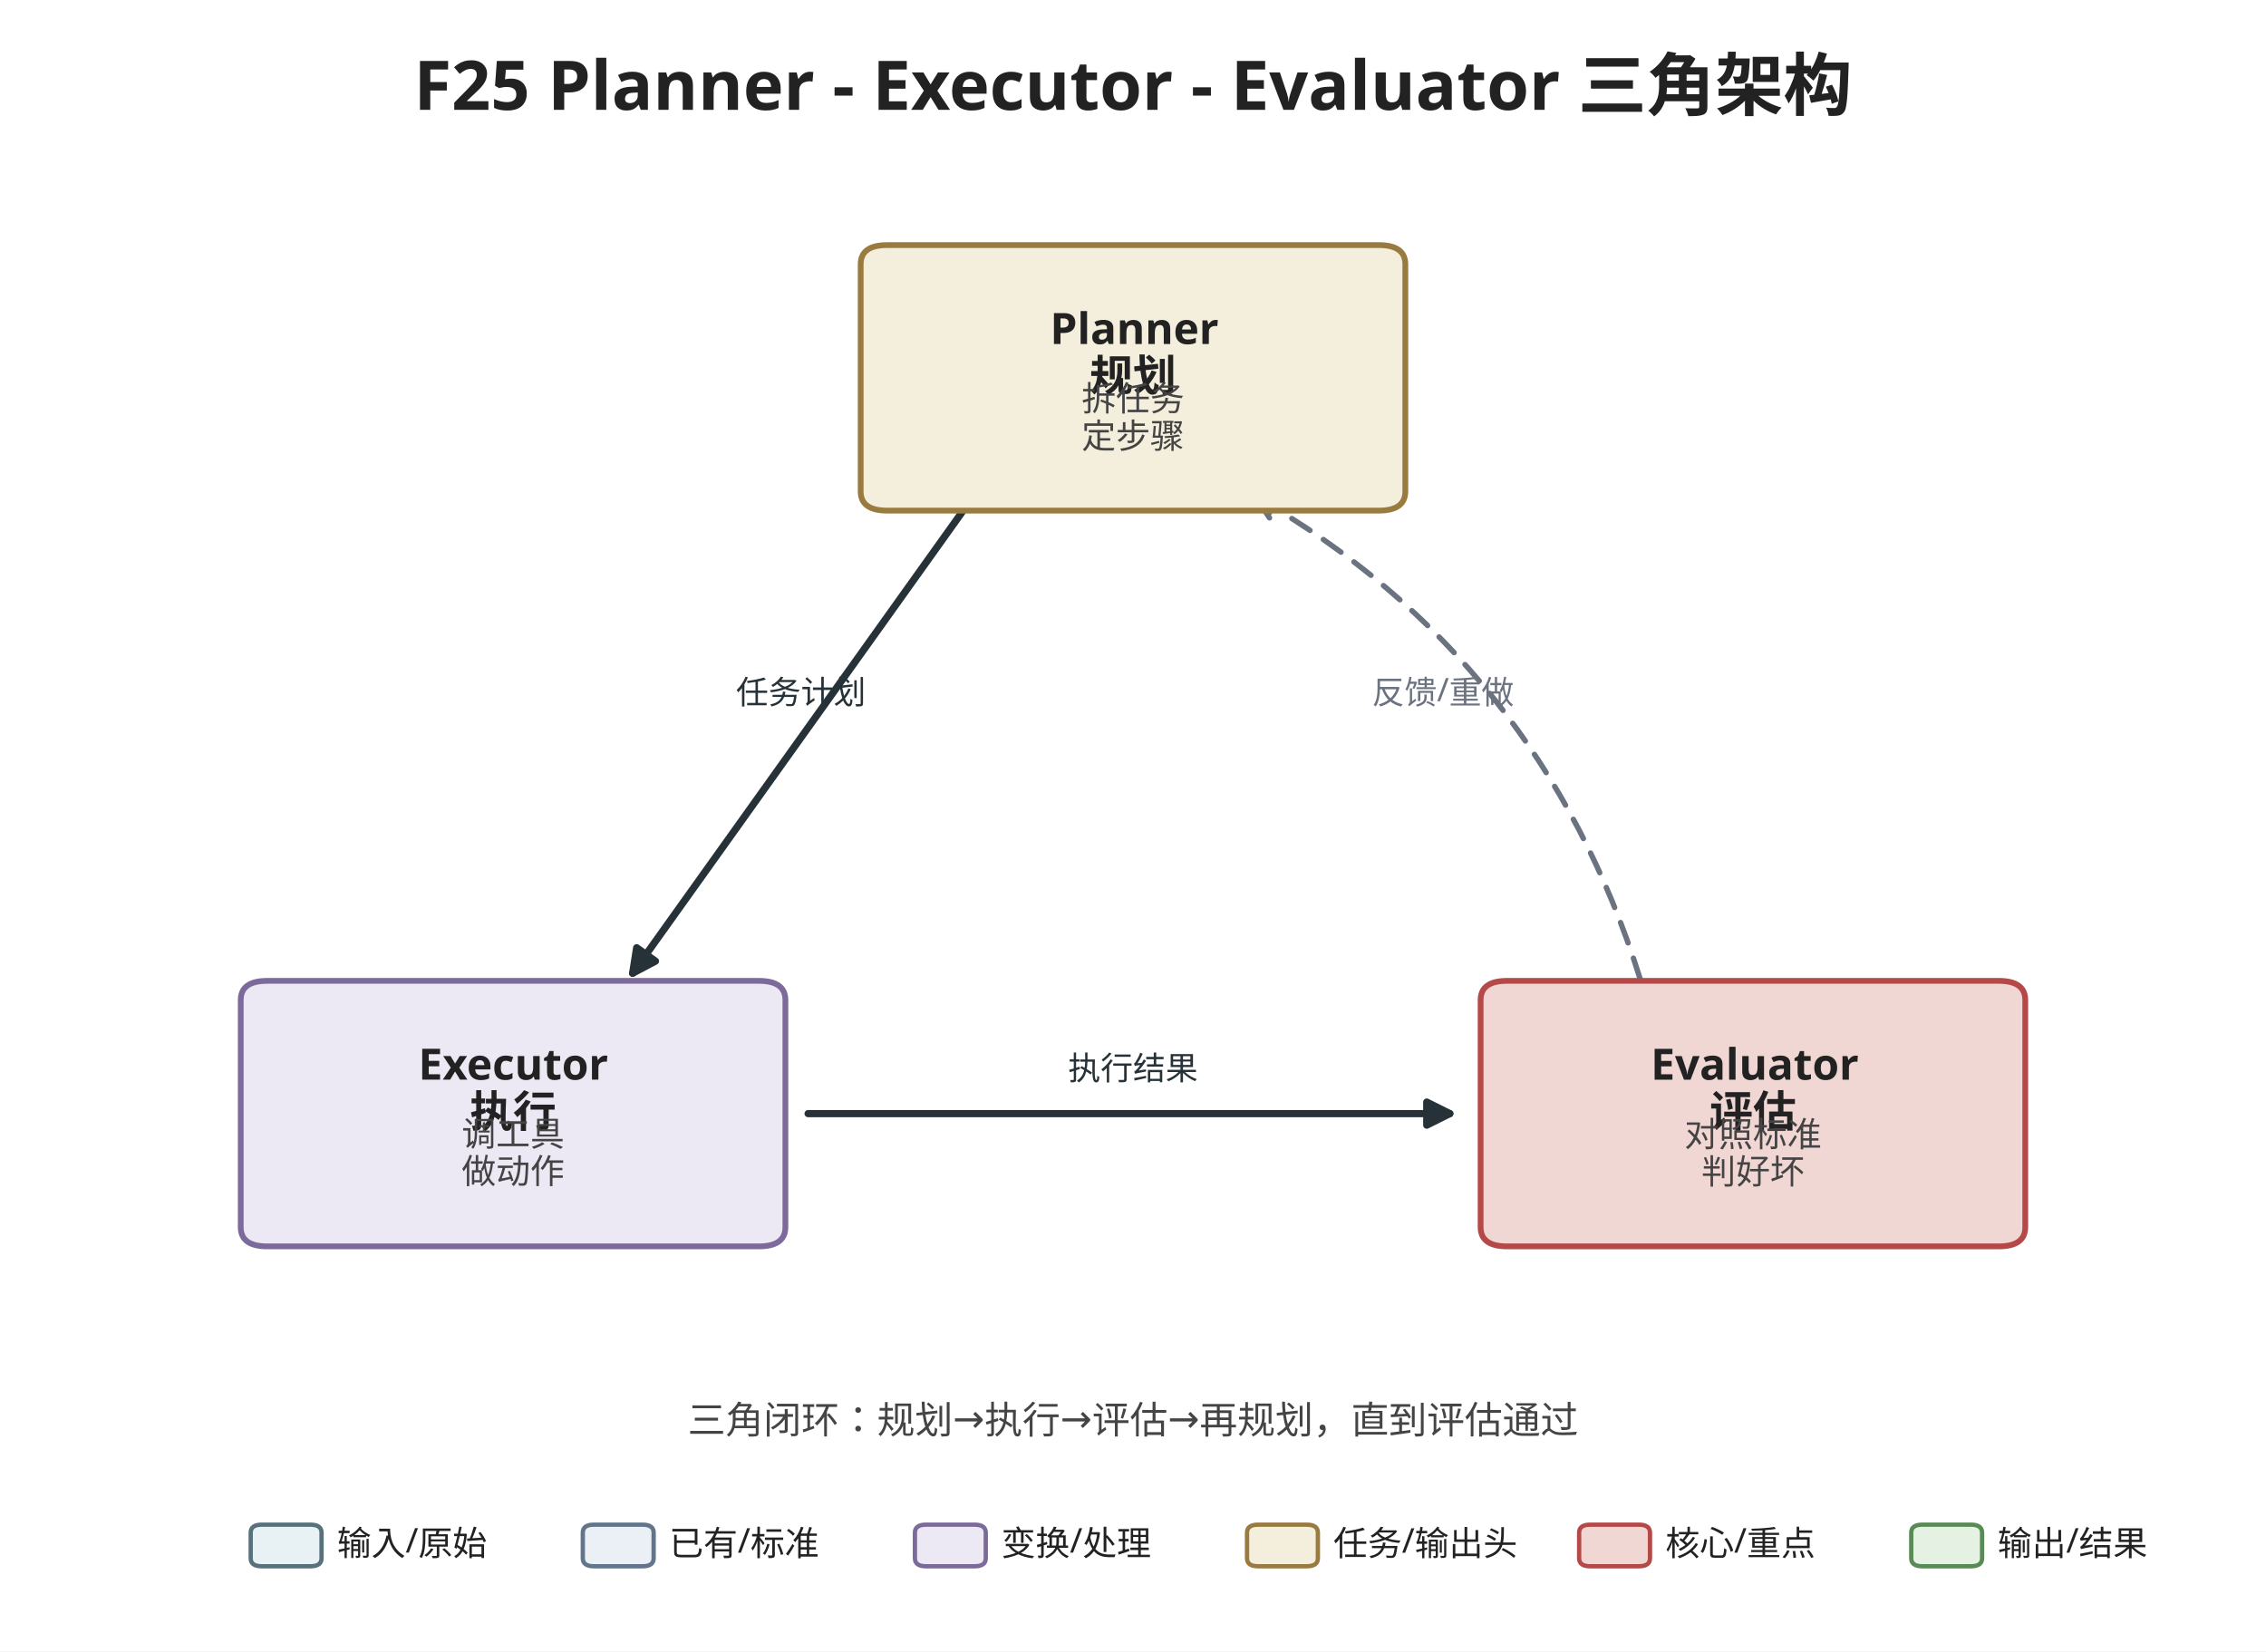
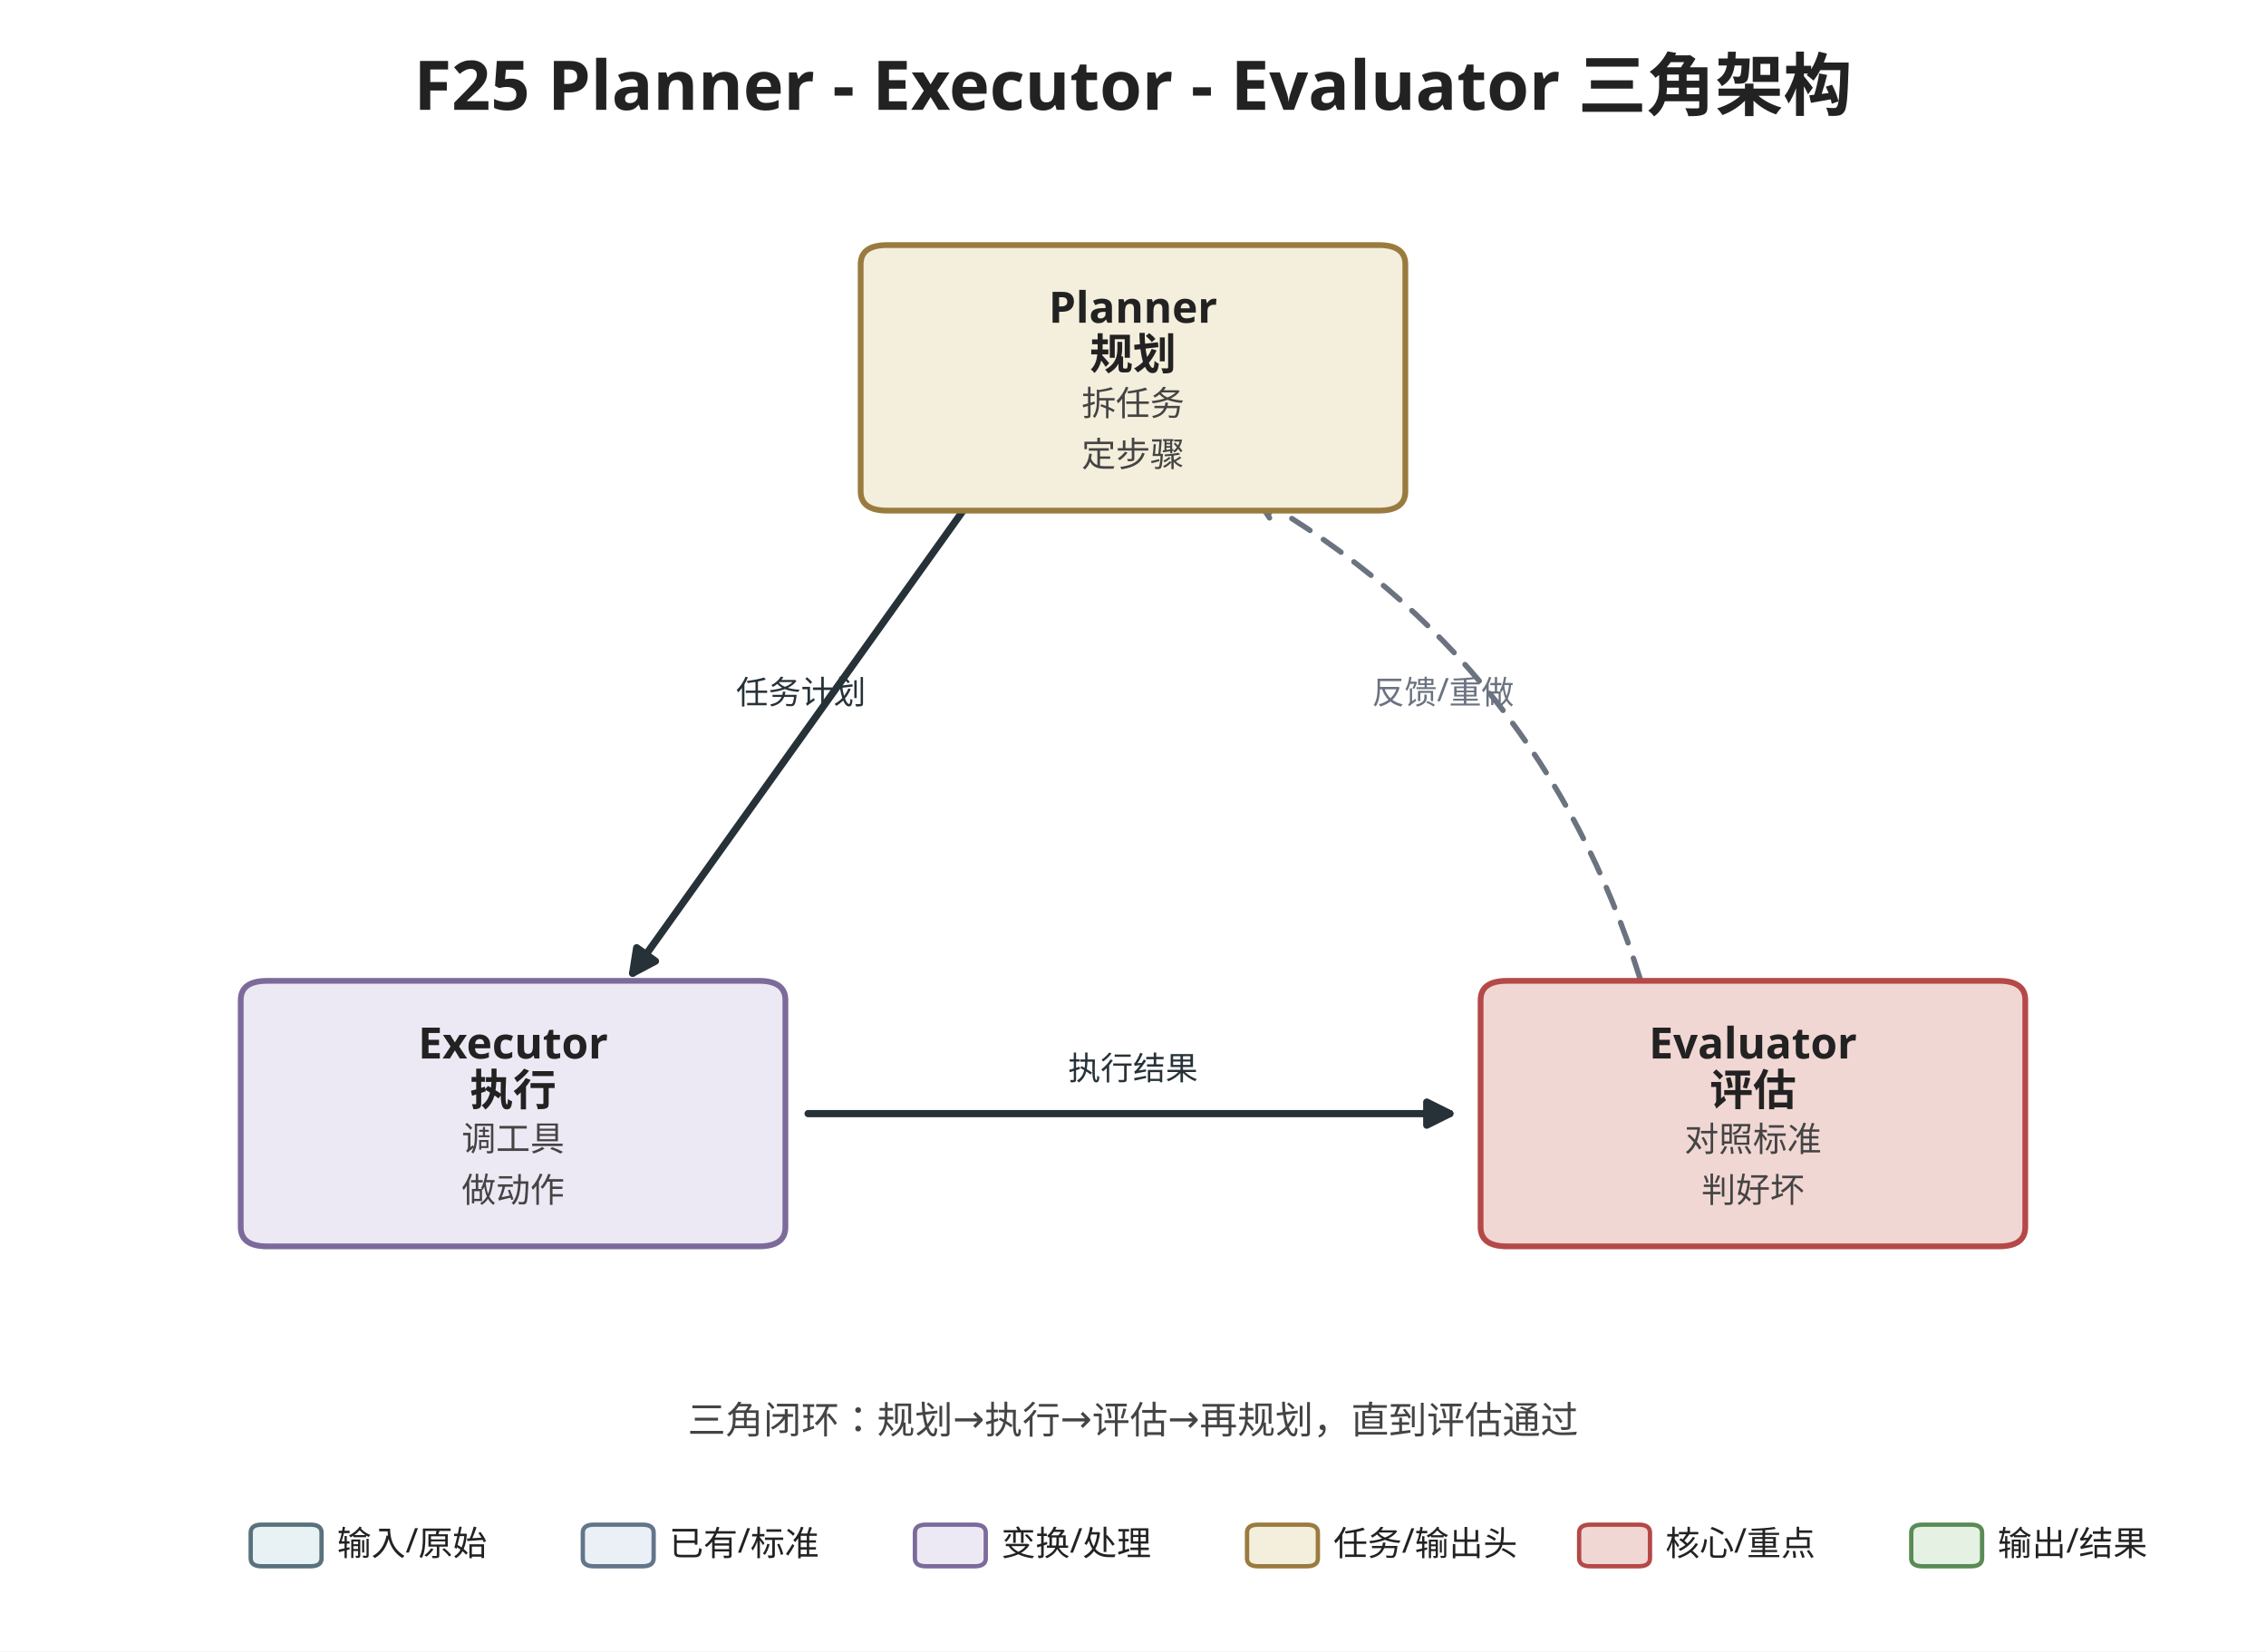
<svg xmlns="http://www.w3.org/2000/svg" width="628.2pt" height="457.92pt" viewBox="0 0 628.2 457.92" version="1.1">
  <defs>
    <style type="text/css">*{stroke-linejoin: round; stroke-linecap: butt}</style>
  </defs>
  <g id="figure_1">
    <g id="patch_1">
      <path d="M 0 457.92  L 628.2 457.92  L 628.2 0  L 0 0  z " style="fill: #ffffff" />
    </g>
    <g id="axes_1">
      <g id="patch_2">
-         <path d="M 269.973 137.447  Q 222.031 204.566 175.388 269.865  " clip-path="url(#p96fbcce1c8)" style="fill: none; stroke: #263238; stroke-width: 2; stroke-linecap: round" />
-         <path d="M 181.712 266.517  L 175.388 269.865  L 176.504 262.797  z " clip-path="url(#p96fbcce1c8)" style="fill: #263238; stroke: #263238; stroke-width: 2; stroke-linecap: round" />
+         <path d="M 269.973 137.447  Q 222.031 204.566 175.388 269.865  " clip-path="url(#pb94b9a9c63)" style="fill: none; stroke: #263238; stroke-width: 2; stroke-linecap: round" />
+         <path d="M 181.712 266.517  L 175.388 269.865  L 176.504 262.797  z " clip-path="url(#pb94b9a9c63)" style="fill: #263238; stroke: #263238; stroke-width: 2; stroke-linecap: round" />
      </g>
      <g id="patch_3">
-         <path d="M 224.028 308.794  Q 314.1 308.794 401.936 308.794  " clip-path="url(#p96fbcce1c8)" style="fill: none; stroke: #263238; stroke-width: 2; stroke-linecap: round" />
-         <path d="M 395.536 305.594  L 401.936 308.794  L 395.536 311.994  z " clip-path="url(#p96fbcce1c8)" style="fill: #263238; stroke: #263238; stroke-width: 2; stroke-linecap: round" />
+         <path d="M 224.028 308.794  Q 314.1 308.794 401.936 308.794  " clip-path="url(#pb94b9a9c63)" style="fill: none; stroke: #263238; stroke-width: 2; stroke-linecap: round" />
+         <path d="M 395.536 305.594  L 401.936 308.794  L 395.536 311.994  z " clip-path="url(#pb94b9a9c63)" style="fill: #263238; stroke: #263238; stroke-width: 2; stroke-linecap: round" />
      </g>
      <g id="patch_4">
-         <path d="M 454.683 271.401  Q 426.957 182.932 347.985 137.645  " clip-path="url(#p96fbcce1c8)" style="fill: none; stroke-dasharray: 6,4.5; stroke-dashoffset: 0; stroke: #6b7280; stroke-width: 1.5; stroke-linecap: round" />
-         <path d="M 351.945 143.604  L 347.985 137.645  L 355.129 138.052  z " clip-path="url(#p96fbcce1c8)" style="fill: #6b7280; stroke-dasharray: 6,4.5; stroke-dashoffset: 0; stroke: #6b7280; stroke-width: 1.5; stroke-linecap: round" />
+         <path d="M 454.683 271.401  Q 426.957 182.932 347.985 137.645  " clip-path="url(#pb94b9a9c63)" style="fill: none; stroke-dasharray: 6,4.5; stroke-dashoffset: 0; stroke: #6b7280; stroke-width: 1.5; stroke-linecap: round" />
+         <path d="M 351.945 143.604  L 347.985 137.645  L 355.129 138.052  z " clip-path="url(#pb94b9a9c63)" style="fill: #6b7280; stroke-dasharray: 6,4.5; stroke-dashoffset: 0; stroke: #6b7280; stroke-width: 1.5; stroke-linecap: round" />
      </g>
      <g id="patch_5">
-         <path d="M 72.57 434.31  L 86.073 434.31  Q 89.142 434.31 89.142 432.092  L 89.142 424.996  Q 89.142 422.778 86.073 422.778  L 72.57 422.778  Q 69.501 422.778 69.501 424.996  L 69.501 432.092  Q 69.501 434.31 72.57 434.31  z " clip-path="url(#p96fbcce1c8)" style="fill: #e8f2f5; stroke: #58727d; stroke-width: 1.2; stroke-linejoin: miter" />
+         <path d="M 72.57 434.31  L 86.073 434.31  Q 89.142 434.31 89.142 432.092  L 89.142 424.996  Q 89.142 422.778 86.073 422.778  L 72.57 422.778  Q 69.501 422.778 69.501 424.996  L 69.501 432.092  Q 69.501 434.31 72.57 434.31  z " clip-path="url(#pb94b9a9c63)" style="fill: #e8f2f5; stroke: #58727d; stroke-width: 1.2; stroke-linejoin: miter" />
      </g>
      <g id="patch_6">
-         <path d="M 164.64 434.31  L 178.143 434.31  Q 181.212 434.31 181.212 432.092  L 181.212 424.996  Q 181.212 422.778 178.143 422.778  L 164.64 422.778  Q 161.571 422.778 161.571 424.996  L 161.571 432.092  Q 161.571 434.31 164.64 434.31  z " clip-path="url(#p96fbcce1c8)" style="fill: #eaf0f6; stroke: #63758a; stroke-width: 1.2; stroke-linejoin: miter" />
+         <path d="M 164.64 434.31  L 178.143 434.31  Q 181.212 434.31 181.212 432.092  L 181.212 424.996  Q 181.212 422.778 178.143 422.778  L 164.64 422.778  Q 161.571 422.778 161.571 424.996  L 161.571 432.092  Q 161.571 434.31 164.64 434.31  z " clip-path="url(#pb94b9a9c63)" style="fill: #eaf0f6; stroke: #63758a; stroke-width: 1.2; stroke-linejoin: miter" />
      </g>
      <g id="patch_7">
-         <path d="M 256.71 434.31  L 270.213 434.31  Q 273.282 434.31 273.282 432.092  L 273.282 424.996  Q 273.282 422.778 270.213 422.778  L 256.71 422.778  Q 253.641 422.778 253.641 424.996  L 253.641 432.092  Q 253.641 434.31 256.71 434.31  z " clip-path="url(#p96fbcce1c8)" style="fill: #ede9f4; stroke: #7b6a9a; stroke-width: 1.2; stroke-linejoin: miter" />
+         <path d="M 256.71 434.31  L 270.213 434.31  Q 273.282 434.31 273.282 432.092  L 273.282 424.996  Q 273.282 422.778 270.213 422.778  L 256.71 422.778  Q 253.641 422.778 253.641 424.996  L 253.641 432.092  Q 253.641 434.31 256.71 434.31  z " clip-path="url(#pb94b9a9c63)" style="fill: #ede9f4; stroke: #7b6a9a; stroke-width: 1.2; stroke-linejoin: miter" />
      </g>
      <g id="patch_8">
-         <path d="M 348.78 434.31  L 362.283 434.31  Q 365.352 434.31 365.352 432.092  L 365.352 424.996  Q 365.352 422.778 362.283 422.778  L 348.78 422.778  Q 345.711 422.778 345.711 424.996  L 345.711 432.092  Q 345.711 434.31 348.78 434.31  z " clip-path="url(#p96fbcce1c8)" style="fill: #f4eedc; stroke: #9a7b3f; stroke-width: 1.2; stroke-linejoin: miter" />
+         <path d="M 348.78 434.31  L 362.283 434.31  Q 365.352 434.31 365.352 432.092  L 365.352 424.996  Q 365.352 422.778 362.283 422.778  L 348.78 422.778  Q 345.711 422.778 345.711 424.996  L 345.711 432.092  Q 345.711 434.31 348.78 434.31  z " clip-path="url(#pb94b9a9c63)" style="fill: #f4eedc; stroke: #9a7b3f; stroke-width: 1.2; stroke-linejoin: miter" />
      </g>
      <g id="patch_9">
-         <path d="M 440.85 434.31  L 454.353 434.31  Q 457.422 434.31 457.422 432.092  L 457.422 424.996  Q 457.422 422.778 454.353 422.778  L 440.85 422.778  Q 437.781 422.778 437.781 424.996  L 437.781 432.092  Q 437.781 434.31 440.85 434.31  z " clip-path="url(#p96fbcce1c8)" style="fill: #f1d7d4; stroke: #b44948; stroke-width: 1.2; stroke-linejoin: miter" />
+         <path d="M 440.85 434.31  L 454.353 434.31  Q 457.422 434.31 457.422 432.092  L 457.422 424.996  Q 457.422 422.778 454.353 422.778  L 440.85 422.778  Q 437.781 422.778 437.781 424.996  L 437.781 432.092  Q 437.781 434.31 440.85 434.31  z " clip-path="url(#pb94b9a9c63)" style="fill: #f1d7d4; stroke: #b44948; stroke-width: 1.2; stroke-linejoin: miter" />
      </g>
      <g id="patch_10">
-         <path d="M 532.92 434.31  L 546.423 434.31  Q 549.492 434.31 549.492 432.092  L 549.492 424.996  Q 549.492 422.778 546.423 422.778  L 532.92 422.778  Q 529.851 422.778 529.851 424.996  L 529.851 432.092  Q 529.851 434.31 532.92 434.31  z " clip-path="url(#p96fbcce1c8)" style="fill: #e5f1e3; stroke: #5a8a55; stroke-width: 1.2; stroke-linejoin: miter" />
+         <path d="M 532.92 434.31  L 546.423 434.31  Q 549.492 434.31 549.492 432.092  L 549.492 424.996  Q 549.492 422.778 546.423 422.778  L 532.92 422.778  Q 529.851 422.778 529.851 424.996  L 529.851 432.092  Q 529.851 434.31 532.92 434.31  z " clip-path="url(#pb94b9a9c63)" style="fill: #e5f1e3; stroke: #5a8a55; stroke-width: 1.2; stroke-linejoin: miter" />
      </g>
      <g id="patch_11">
-         <path d="M 245.968 141.587  L 382.232 141.587  Q 389.597 141.587 389.597 136.264  L 389.597 73.284  Q 389.597 67.962 382.232 67.962  L 245.968 67.962  Q 238.603 67.962 238.603 73.284  L 238.603 136.264  Q 238.603 141.587 245.968 141.587  z " clip-path="url(#p96fbcce1c8)" style="fill: #f4eedc; stroke: #9a7b3f; stroke-width: 1.6; stroke-linejoin: miter" />
+         <path d="M 245.968 141.587  L 382.232 141.587  Q 389.597 141.587 389.597 136.264  L 389.597 73.284  Q 389.597 67.962 382.232 67.962  L 245.968 67.962  Q 238.603 67.962 238.603 73.284  L 238.603 136.264  Q 238.603 141.587 245.968 141.587  z " clip-path="url(#pb94b9a9c63)" style="fill: #f4eedc; stroke: #9a7b3f; stroke-width: 1.6; stroke-linejoin: miter" />
      </g>
      <g id="patch_12">
-         <path d="M 74.104 345.606  L 210.368 345.606  Q 217.733 345.606 217.733 340.284  L 217.733 277.304  Q 217.733 271.981 210.368 271.981  L 74.104 271.981  Q 66.739 271.981 66.739 277.304  L 66.739 340.284  Q 66.739 345.606 74.104 345.606  z " clip-path="url(#p96fbcce1c8)" style="fill: #ede9f4; stroke: #7b6a9a; stroke-width: 1.6; stroke-linejoin: miter" />
+         <path d="M 74.104 345.606  L 210.368 345.606  Q 217.733 345.606 217.733 340.284  L 217.733 277.304  Q 217.733 271.981 210.368 271.981  L 74.104 271.981  Q 66.739 271.981 66.739 277.304  L 66.739 340.284  Q 66.739 345.606 74.104 345.606  z " clip-path="url(#pb94b9a9c63)" style="fill: #ede9f4; stroke: #7b6a9a; stroke-width: 1.6; stroke-linejoin: miter" />
      </g>
      <g id="patch_13">
-         <path d="M 417.832 345.606  L 554.096 345.606  Q 561.461 345.606 561.461 340.284  L 561.461 277.304  Q 561.461 271.981 554.096 271.981  L 417.832 271.981  Q 410.467 271.981 410.467 277.304  L 410.467 340.284  Q 410.467 345.606 417.832 345.606  z " clip-path="url(#p96fbcce1c8)" style="fill: #f1d7d4; stroke: #b44948; stroke-width: 1.6; stroke-linejoin: miter" />
+         <path d="M 417.832 345.606  L 554.096 345.606  Q 561.461 345.606 561.461 340.284  L 561.461 277.304  Q 561.461 271.981 554.096 271.981  L 417.832 271.981  Q 410.467 271.981 410.467 277.304  L 410.467 340.284  Q 410.467 345.606 417.832 345.606  z " clip-path="url(#pb94b9a9c63)" style="fill: #f1d7d4; stroke: #b44948; stroke-width: 1.6; stroke-linejoin: miter" />
      </g>
      <g id="text_1">
        <text style="font-weight: 700; font-size: 19px; font-family: 'Microsoft YaHei', 'SimHei', sans-serif; text-anchor: middle; fill: #222222" x="314.1" y="30.461" transform="rotate(-0 314.1 30.46138)">F25  Planner - Executor - Evaluator 三角架构</text>
      </g>
      <g id="text_2">
-         <text style="font-weight: 700; font-size: 12px; font-family: 'Microsoft YaHei', 'SimHei', sans-serif; fill: #222222" transform="translate(291.1041 95.38043)">Planner</text>
-         <text style="font-weight: 700; font-size: 12px; font-family: 'Microsoft YaHei', 'SimHei', sans-serif; fill: #222222" transform="translate(302.1 108.4529)">规划</text>
+         <text style="font-weight: 700; font-size: 12px; font-family: 'Microsoft YaHei', 'SimHei', sans-serif; text-anchor: middle; fill: #222222" x="314.1" y="89.498" transform="rotate(-0 314.1 89.49812)">Planner</text>
      </g>
      <g id="text_3">
-         <text style="font-size: 9.5px; font-family: 'Microsoft YaHei', 'SimHei', sans-serif; fill: #444444" transform="translate(299.85 113.9102)">拆任务</text>
-         <text style="font-size: 9.5px; font-family: 'Microsoft YaHei', 'SimHei', sans-serif; fill: #444444" transform="translate(299.85 124.2964)">定步骤</text>
+         <text style="font-weight: 700; font-size: 12px; font-family: 'Microsoft YaHei', 'SimHei', sans-serif; text-anchor: middle; fill: #222222" x="314.1" y="102.478" transform="rotate(-0 314.1 102.4775)">规划</text>
      </g>
      <g id="text_4">
-         <text style="font-weight: 700; font-size: 12px; font-family: 'Microsoft YaHei', 'SimHei', sans-serif; fill: #222222" transform="translate(115.9766 299.3762)">Executor</text>
-         <text style="font-weight: 700; font-size: 12px; font-family: 'Microsoft YaHei', 'SimHei', sans-serif; fill: #222222" transform="translate(130.236 312.4956)">执行</text>
+         <text style="font-size: 9.5px; font-family: 'Microsoft YaHei', 'SimHei', sans-serif; fill: #444444" transform="translate(299.85 115.2173)">拆任务</text>
+         <text style="font-size: 9.5px; font-family: 'Microsoft YaHei', 'SimHei', sans-serif; fill: #444444" transform="translate(299.85 129.3593)">定步骤</text>
      </g>
      <g id="text_5">
-         <text style="font-size: 9.5px; font-family: 'Microsoft YaHei', 'SimHei', sans-serif; fill: #444444" transform="translate(127.986 317.804)">调工具</text>
-         <text style="font-size: 9.5px; font-family: 'Microsoft YaHei', 'SimHei', sans-serif; fill: #444444" transform="translate(127.986 328.1531)">做动作</text>
+         <text style="font-weight: 700; font-size: 12px; font-family: 'Microsoft YaHei', 'SimHei', sans-serif; text-anchor: middle; fill: #222222" x="142.236" y="293.517" transform="rotate(-0 142.236 293.5173)">Executor</text>
      </g>
      <g id="text_6">
-         <text style="font-weight: 700; font-size: 12px; font-family: 'Microsoft YaHei', 'SimHei', sans-serif; fill: #222222" transform="translate(457.6299 299.3884)">Evaluator</text>
-         <text style="font-weight: 700; font-size: 12px; font-family: 'Microsoft YaHei', 'SimHei', sans-serif; fill: #222222" transform="translate(473.964 312.4834)">评估</text>
+         <text style="font-weight: 700; font-size: 12px; font-family: 'Microsoft YaHei', 'SimHei', sans-serif; text-anchor: middle; fill: #222222" x="142.236" y="306.52" transform="rotate(-0 142.236 306.5201)">执行</text>
      </g>
      <g id="text_7">
-         <text style="font-size: 9.5px; font-family: 'Microsoft YaHei', 'SimHei', sans-serif; fill: #444444" transform="translate(466.964 317.9339)">对照标准</text>
-         <text style="font-size: 9.5px; font-family: 'Microsoft YaHei', 'SimHei', sans-serif; fill: #444444" transform="translate(471.714 328.2829)">判好坏</text>
+         <text style="font-size: 9.5px; font-family: 'Microsoft YaHei', 'SimHei', sans-serif; fill: #444444" transform="translate(127.986 319.1111)">调工具</text>
+         <text style="font-size: 9.5px; font-family: 'Microsoft YaHei', 'SimHei', sans-serif; fill: #444444" transform="translate(127.986 333.3511)">做动作</text>
      </g>
      <g id="text_8">
+         <text style="font-weight: 700; font-size: 12px; font-family: 'Microsoft YaHei', 'SimHei', sans-serif; text-anchor: middle; fill: #222222" x="485.964" y="293.517" transform="rotate(-0 485.964 293.5173)">Evaluator</text>
+       </g>
+       <g id="text_9">
+         <text style="font-weight: 700; font-size: 12px; font-family: 'Microsoft YaHei', 'SimHei', sans-serif; text-anchor: middle; fill: #222222" x="485.964" y="306.508" transform="rotate(-0 485.964 306.508)">评估</text>
+       </g>
+       <g id="text_10">
+         <text style="font-size: 9.5px; font-family: 'Microsoft YaHei', 'SimHei', sans-serif; fill: #444444" transform="translate(466.964 319.264)">对照标准</text>
+         <text style="font-size: 9.5px; font-family: 'Microsoft YaHei', 'SimHei', sans-serif; fill: #444444" transform="translate(471.714 333.3741)">判好坏</text>
+       </g>
+       <g id="text_11">
        <text style="font-size: 10.5px; font-family: 'Microsoft YaHei', 'SimHei', sans-serif; text-anchor: middle; fill: #444444" x="314.1" y="397.498" transform="rotate(-0 314.1 397.4976)">三角闭环：规划→执行→评估→再规划，直到评估通过</text>
      </g>
-       <g id="text_9">
+       <g id="text_12">
        <text style="font-size: 9.5px; font-family: 'Microsoft YaHei', 'SimHei', sans-serif; text-anchor: start; fill: #222222" x="93.439" y="431.299" transform="rotate(-0 93.4389 431.2991)">输入/原始</text>
      </g>
-       <g id="text_10">
+       <g id="text_13">
        <text style="font-size: 9.5px; font-family: 'Microsoft YaHei', 'SimHei', sans-serif; text-anchor: start; fill: #222222" x="185.509" y="431.327" transform="rotate(-0 185.5089 431.3273)">已有/标准</text>
      </g>
-       <g id="text_11">
+       <g id="text_14">
        <text style="font-size: 9.5px; font-family: 'Microsoft YaHei', 'SimHei', sans-serif; text-anchor: start; fill: #222222" x="277.579" y="431.318" transform="rotate(-0 277.5789 431.3176)">变换/处理</text>
      </g>
-       <g id="text_12">
+       <g id="text_15">
        <text style="font-size: 9.5px; font-family: 'Microsoft YaHei', 'SimHei', sans-serif; text-anchor: start; fill: #222222" x="369.649" y="431.341" transform="rotate(-0 369.6489 431.3414)">任务/输出头</text>
      </g>
-       <g id="text_13">
+       <g id="text_16">
        <text style="font-size: 9.5px; font-family: 'Microsoft YaHei', 'SimHei', sans-serif; text-anchor: start; fill: #222222" x="461.719" y="431.327" transform="rotate(-0 461.7189 431.3273)">核心/重点</text>
      </g>
-       <g id="text_14">
+       <g id="text_17">
        <text style="font-size: 9.5px; font-family: 'Microsoft YaHei', 'SimHei', sans-serif; text-anchor: start; fill: #222222" x="553.789" y="431.323" transform="rotate(-0 553.7889 431.3228)">输出/结果</text>
      </g>
-       <g id="text_15">
+       <g id="text_18">
        <text style="font-size: 9px; font-family: 'Microsoft YaHei', 'SimHei', sans-serif; text-anchor: middle; fill: #263238" x="222.03" y="195.189" transform="rotate(-0 222.03 195.1893)">任务计划</text>
      </g>
-       <g id="text_16">
+       <g id="text_19">
        <text style="font-size: 9px; font-family: 'Microsoft YaHei', 'SimHei', sans-serif; text-anchor: middle; fill: #263238" x="314.1" y="299.417" transform="rotate(-0 314.1 299.4165)">执行结果</text>
      </g>
-       <g id="text_17">
+       <g id="text_20">
        <text style="font-size: 9px; font-family: 'Microsoft YaHei', 'SimHei', sans-serif; text-anchor: middle; fill: #6b7280" x="400.032" y="195.189" transform="rotate(-0 400.032 195.1893)">反馈/重做</text>
      </g>
    </g>
  </g>
  <defs>
-     <clipPath id="p96fbcce1c8">
+     <clipPath id="pb94b9a9c63">
      <rect x="7.2" y="7.2" width="613.8" height="443.52" />
    </clipPath>
  </defs>
</svg>
